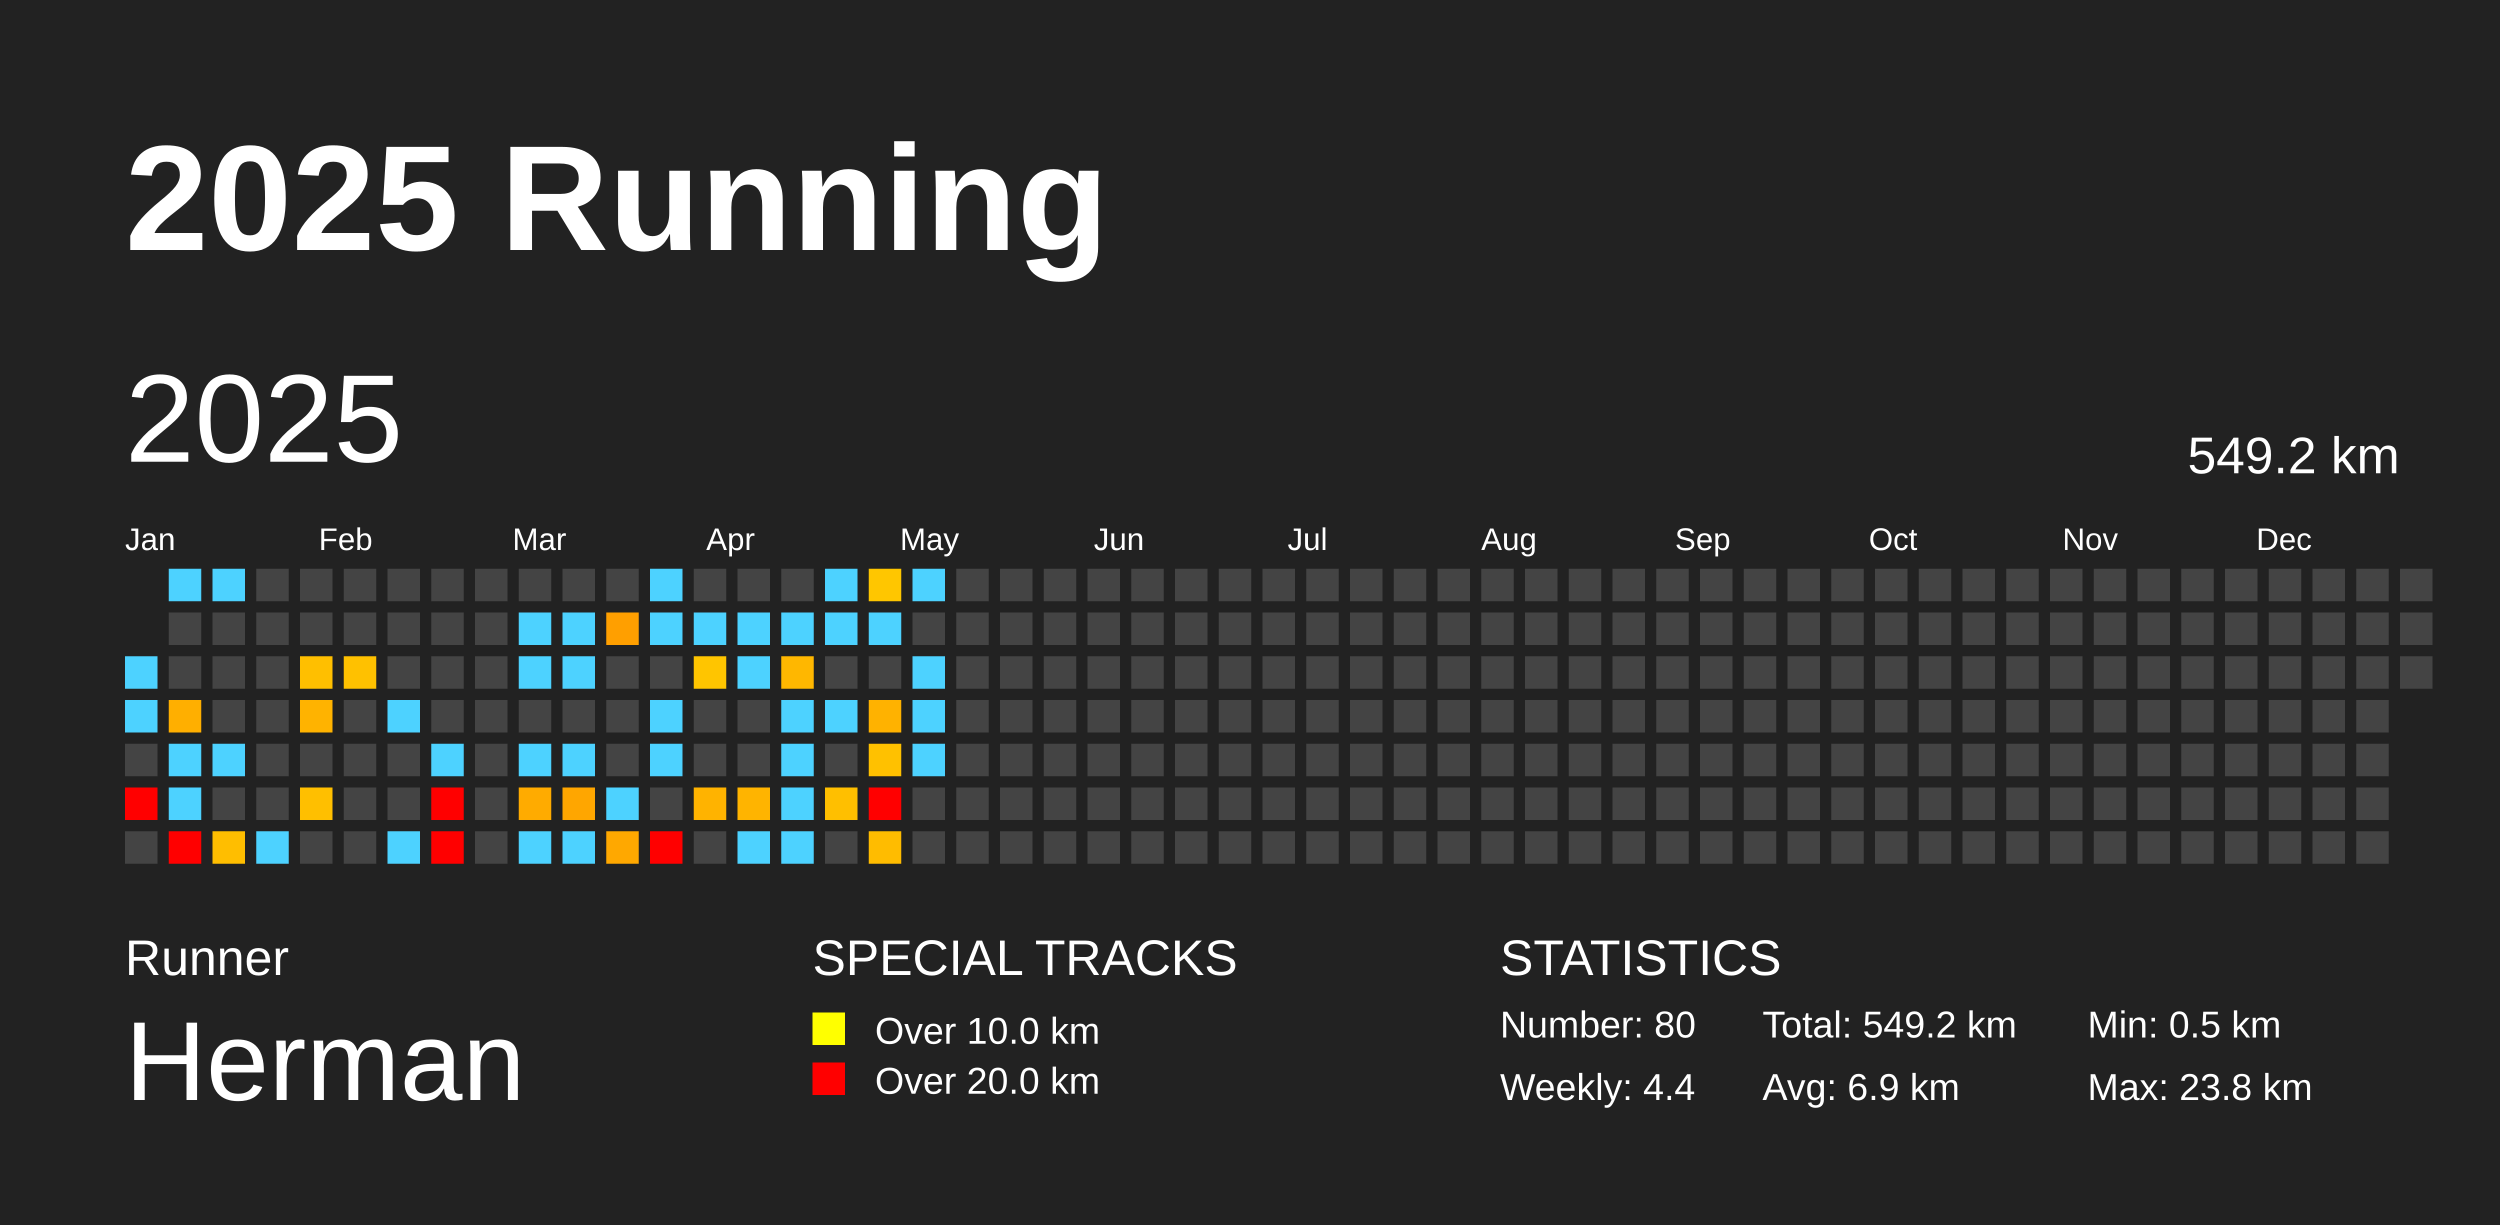
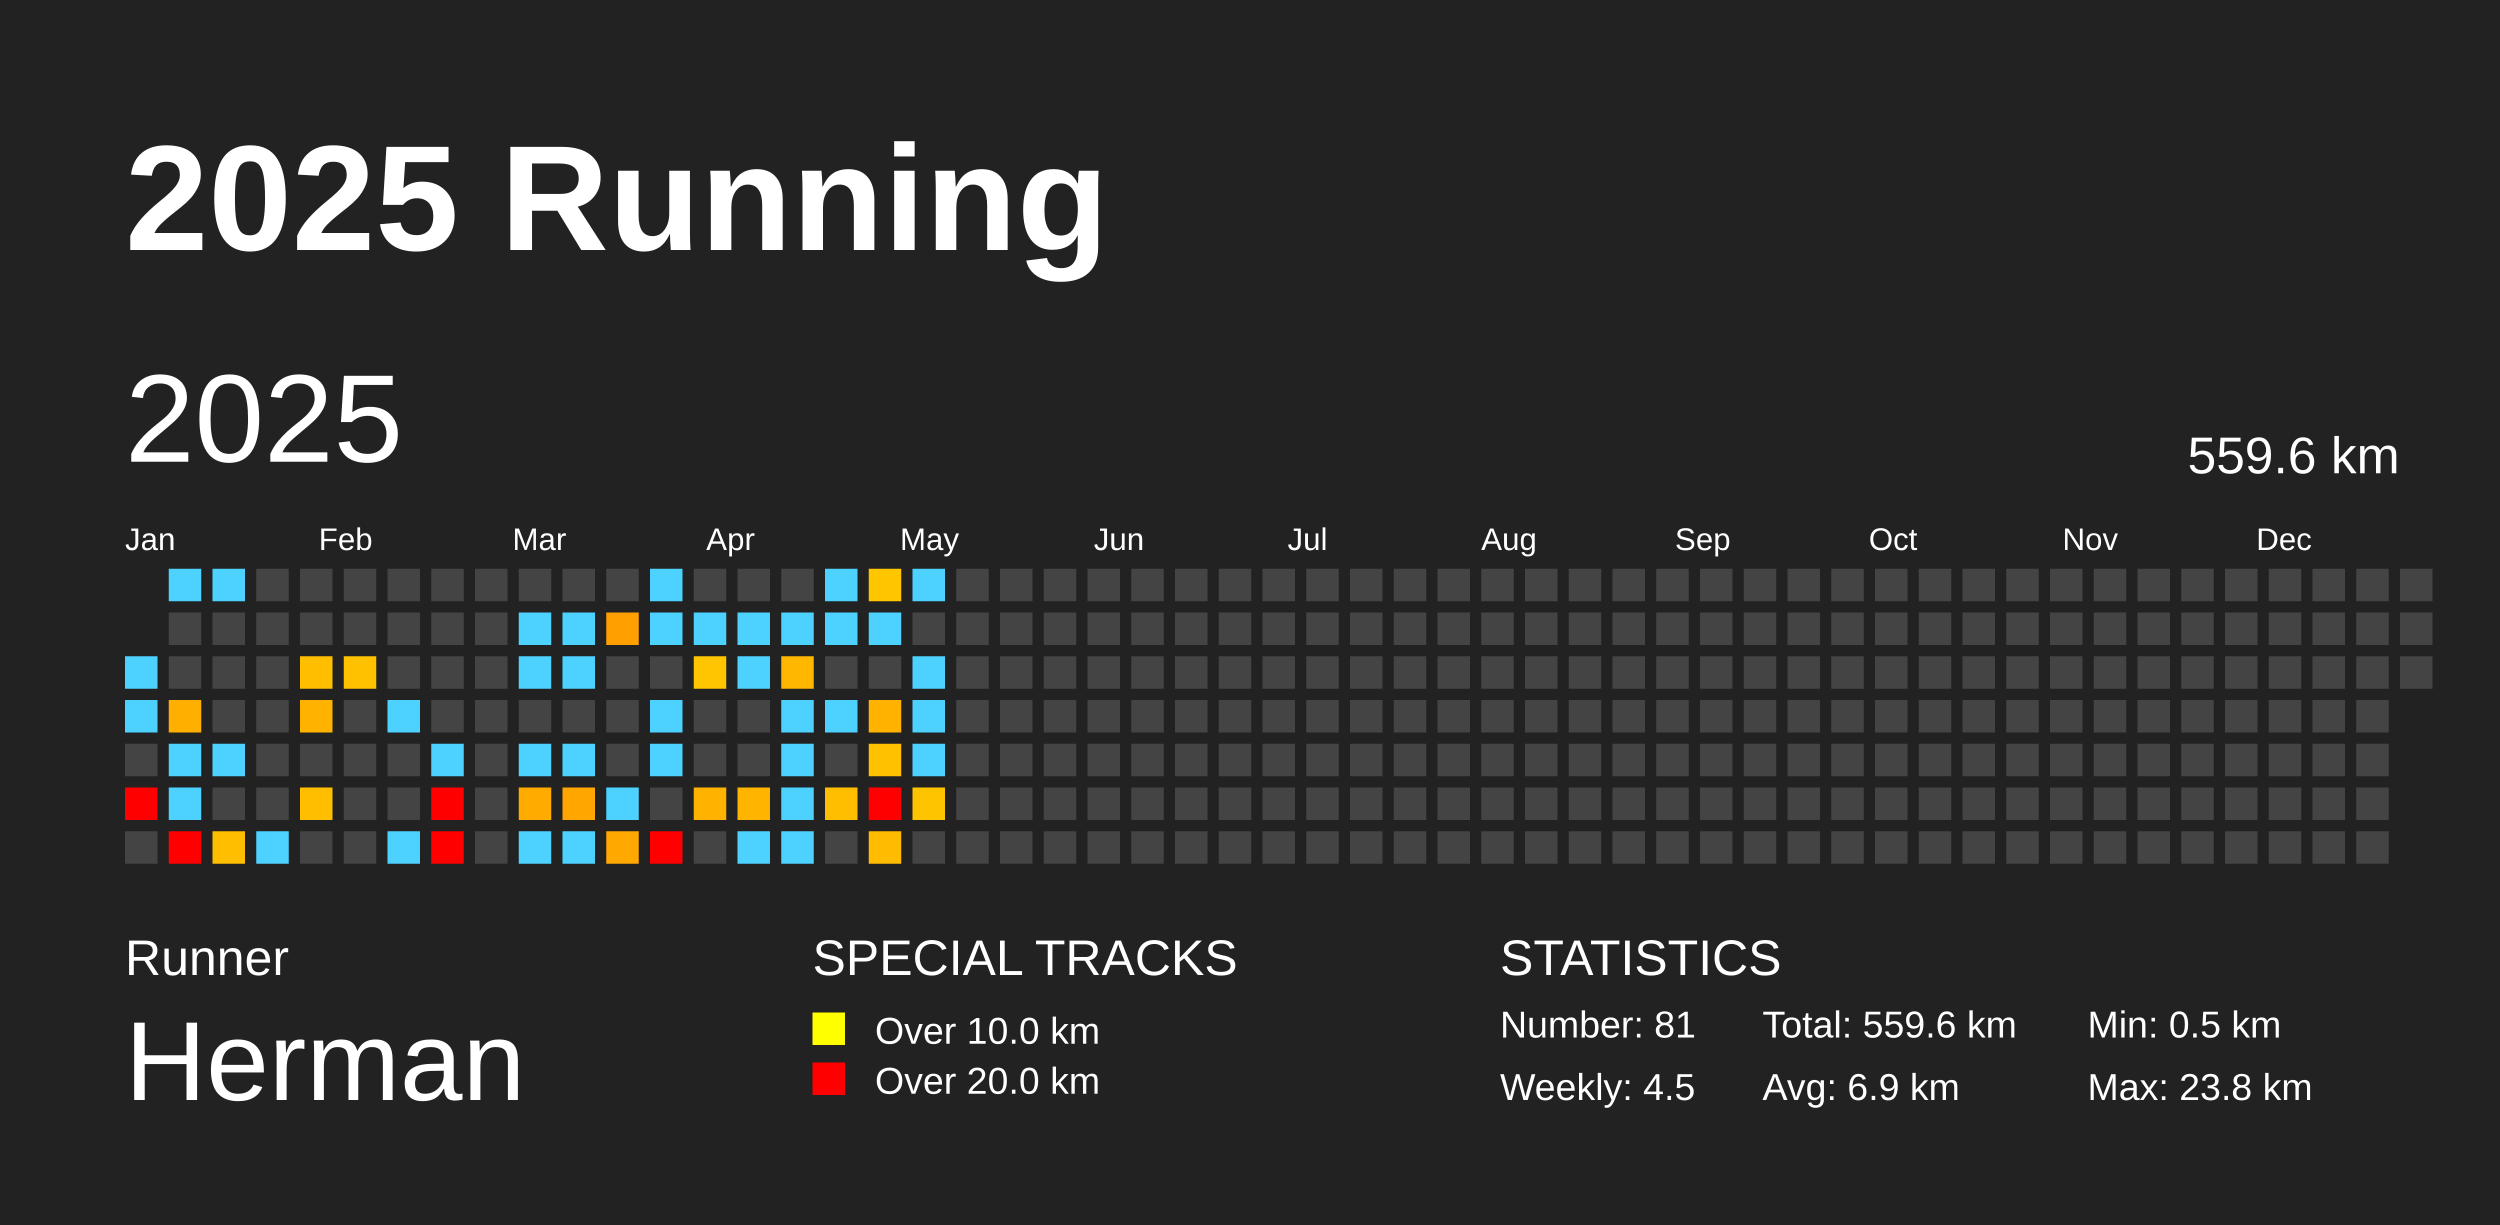
<svg xmlns="http://www.w3.org/2000/svg" baseProfile="full" height="98mm" version="1.1" viewBox="0,0,200,98" width="200mm">
  <defs />
  <rect fill="#222222" height="98" width="200" x="0" y="0" />
  <text fill="#FFFFFF" style="font-size:12px; font-family:Arial; font-weight:bold;" x="10" y="20">2025 Running</text>
  <text fill="#FFFFFF" style="font-size:4px; font-family:Arial" x="10" y="78">Runner</text>
  <text fill="#FFFFFF" style="font-size:9px; font-family:Arial" x="10" y="88">Herman</text>
  <text fill="#FFFFFF" style="font-size:4px; font-family:Arial" x="65" y="78">SPECIAL TRACKS</text>
  <rect fill="yellow" height="2.6" width="2.6" x="65" y="81" />
  <text fill="#FFFFFF" style="font-size:3px; font-family:Arial" x="70" y="83.5">Over 10.0 km</text>
  <rect fill="red" height="2.6" width="2.6" x="65" y="85" />
  <text fill="#FFFFFF" style="font-size:3px; font-family:Arial" x="70" y="87.5">Over 20.0 km</text>
  <text fill="#FFFFFF" style="font-size:4px; font-family:Arial" x="120" y="78">STATISTICS</text>
-   <text fill="#FFFFFF" style="font-size:3px; font-family:Arial" x="120" y="83">Number: 80</text>
-   <text fill="#FFFFFF" style="font-size:3px; font-family:Arial" x="120" y="88">Weekly: 4.4</text>
-   <text fill="#FFFFFF" style="font-size:3px; font-family:Arial" x="141" y="83">Total: 549.2 km</text>
+   <text fill="#FFFFFF" style="font-size:3px; font-family:Arial" x="120" y="83">Number: 81</text>
+   <text fill="#FFFFFF" style="font-size:3px; font-family:Arial" x="120" y="88">Weekly: 4.5</text>
+   <text fill="#FFFFFF" style="font-size:3px; font-family:Arial" x="141" y="83">Total: 559.6 km</text>
  <text fill="#FFFFFF" style="font-size:3px; font-family:Arial" x="141" y="88">Avg: 6.9 km</text>
  <text fill="#FFFFFF" style="font-size:3px; font-family:Arial" x="167" y="83">Min: 0.5 km</text>
  <text fill="#FFFFFF" style="font-size:3px; font-family:Arial" x="167" y="88">Max: 23.8 km</text>
  <text dominant-baseline="hanging" fill="#FFFFFF" style="font-size:10.0px; font-family:Arial;" x="10" y="30">2025</text>
-   <text dominant-baseline="hanging" fill="#FFFFFF" style="font-size:4.125px; font-family:Arial;" x="175" y="35">549.2 km</text>
+   <text dominant-baseline="hanging" fill="#FFFFFF" style="font-size:4.125px; font-family:Arial;" x="175" y="35">559.6 km</text>
  <text fill="#FFFFFF" style="font-size:2.5px; font-family:Arial" x="10.0" y="44">Jan</text>
  <text fill="#FFFFFF" style="font-size:2.5px; font-family:Arial" x="25.5" y="44">Feb</text>
  <text fill="#FFFFFF" style="font-size:2.5px; font-family:Arial" x="41.0" y="44">Mar</text>
  <text fill="#FFFFFF" style="font-size:2.5px; font-family:Arial" x="56.5" y="44">Apr</text>
  <text fill="#FFFFFF" style="font-size:2.5px; font-family:Arial" x="72.0" y="44">May</text>
  <text fill="#FFFFFF" style="font-size:2.5px; font-family:Arial" x="87.5" y="44">Jun</text>
  <text fill="#FFFFFF" style="font-size:2.5px; font-family:Arial" x="103.0" y="44">Jul</text>
  <text fill="#FFFFFF" style="font-size:2.5px; font-family:Arial" x="118.5" y="44">Aug</text>
  <text fill="#FFFFFF" style="font-size:2.5px; font-family:Arial" x="134.0" y="44">Sep</text>
  <text fill="#FFFFFF" style="font-size:2.5px; font-family:Arial" x="149.5" y="44">Oct</text>
  <text fill="#FFFFFF" style="font-size:2.5px; font-family:Arial" x="165.0" y="44">Nov</text>
  <text fill="#FFFFFF" style="font-size:2.5px; font-family:Arial" x="180.5" y="44">Dec</text>
  <rect fill="#4dd2ff" height="2.6" width="2.6" x="10.0" y="52.5" />
  <rect fill="#4dd2ff" height="2.6" width="2.6" x="10.0" y="56.0" />
  <rect fill="#444444" height="2.6" width="2.6" x="10.0" y="59.5" />
  <rect fill="red" height="2.6" width="2.6" x="10.0" y="63.0" />
  <rect fill="#444444" height="2.6" width="2.6" x="10.0" y="66.5" />
  <rect fill="#4dd2ff" height="2.6" width="2.6" x="13.5" y="45.5" />
  <rect fill="#444444" height="2.6" width="2.6" x="13.5" y="49.0" />
  <rect fill="#444444" height="2.6" width="2.6" x="13.5" y="52.5" />
  <rect fill="#ffaf00" height="2.6" width="2.6" x="13.5" y="56.0" />
  <rect fill="#4dd2ff" height="2.6" width="2.6" x="13.5" y="59.5" />
  <rect fill="#4dd2ff" height="2.6" width="2.6" x="13.5" y="63.0" />
  <rect fill="red" height="2.6" width="2.6" x="13.5" y="66.5" />
  <rect fill="#4dd2ff" height="2.6" width="2.6" x="17.0" y="45.5" />
  <rect fill="#444444" height="2.6" width="2.6" x="17.0" y="49.0" />
  <rect fill="#444444" height="2.6" width="2.6" x="17.0" y="52.5" />
  <rect fill="#444444" height="2.6" width="2.6" x="17.0" y="56.0" />
  <rect fill="#4dd2ff" height="2.6" width="2.6" x="17.0" y="59.5" />
  <rect fill="#444444" height="2.6" width="2.6" x="17.0" y="63.0" />
  <rect fill="#ffbe00" height="2.6" width="2.6" x="17.0" y="66.5" />
  <rect fill="#444444" height="2.6" width="2.6" x="20.5" y="45.5" />
  <rect fill="#444444" height="2.6" width="2.6" x="20.5" y="49.0" />
  <rect fill="#444444" height="2.6" width="2.6" x="20.5" y="52.5" />
  <rect fill="#444444" height="2.6" width="2.6" x="20.5" y="56.0" />
  <rect fill="#444444" height="2.6" width="2.6" x="20.5" y="59.5" />
  <rect fill="#444444" height="2.6" width="2.6" x="20.5" y="63.0" />
  <rect fill="#4dd2ff" height="2.6" width="2.6" x="20.5" y="66.5" />
  <rect fill="#444444" height="2.6" width="2.6" x="24.0" y="45.5" />
  <rect fill="#444444" height="2.6" width="2.6" x="24.0" y="49.0" />
  <rect fill="#ffbf00" height="2.6" width="2.6" x="24.0" y="52.5" />
  <rect fill="#ffb300" height="2.6" width="2.6" x="24.0" y="56.0" />
  <rect fill="#444444" height="2.6" width="2.6" x="24.0" y="59.5" />
  <rect fill="#ffbf00" height="2.6" width="2.6" x="24.0" y="63.0" />
  <rect fill="#444444" height="2.6" width="2.6" x="24.0" y="66.5" />
  <rect fill="#444444" height="2.6" width="2.6" x="27.5" y="45.5" />
  <rect fill="#444444" height="2.6" width="2.6" x="27.5" y="49.0" />
  <rect fill="#ffc100" height="2.6" width="2.6" x="27.5" y="52.5" />
  <rect fill="#444444" height="2.6" width="2.6" x="27.5" y="56.0" />
  <rect fill="#444444" height="2.6" width="2.6" x="27.5" y="59.5" />
  <rect fill="#444444" height="2.6" width="2.6" x="27.5" y="63.0" />
  <rect fill="#444444" height="2.6" width="2.6" x="27.5" y="66.5" />
  <rect fill="#444444" height="2.6" width="2.6" x="31.0" y="45.5" />
  <rect fill="#444444" height="2.6" width="2.6" x="31.0" y="49.0" />
  <rect fill="#444444" height="2.6" width="2.6" x="31.0" y="52.5" />
  <rect fill="#4dd2ff" height="2.6" width="2.6" x="31.0" y="56.0" />
  <rect fill="#444444" height="2.6" width="2.6" x="31.0" y="59.5" />
  <rect fill="#444444" height="2.6" width="2.6" x="31.0" y="63.0" />
  <rect fill="#4dd2ff" height="2.6" width="2.6" x="31.0" y="66.5" />
  <rect fill="#444444" height="2.6" width="2.6" x="34.5" y="45.5" />
  <rect fill="#444444" height="2.6" width="2.6" x="34.5" y="49.0" />
  <rect fill="#444444" height="2.6" width="2.6" x="34.5" y="52.5" />
  <rect fill="#444444" height="2.6" width="2.6" x="34.5" y="56.0" />
  <rect fill="#4dd2ff" height="2.6" width="2.6" x="34.5" y="59.5" />
  <rect fill="red" height="2.6" width="2.6" x="34.5" y="63.0" />
  <rect fill="red" height="2.6" width="2.6" x="34.5" y="66.5" />
  <rect fill="#444444" height="2.6" width="2.6" x="38.0" y="45.5" />
  <rect fill="#444444" height="2.6" width="2.6" x="38.0" y="49.0" />
  <rect fill="#444444" height="2.6" width="2.6" x="38.0" y="52.5" />
  <rect fill="#444444" height="2.6" width="2.6" x="38.0" y="56.0" />
  <rect fill="#444444" height="2.6" width="2.6" x="38.0" y="59.5" />
  <rect fill="#444444" height="2.6" width="2.6" x="38.0" y="63.0" />
  <rect fill="#444444" height="2.6" width="2.6" x="38.0" y="66.5" />
  <rect fill="#444444" height="2.6" width="2.6" x="41.5" y="45.5" />
  <rect fill="#4dd2ff" height="2.6" width="2.6" x="41.5" y="49.0" />
  <rect fill="#4dd2ff" height="2.6" width="2.6" x="41.5" y="52.5" />
  <rect fill="#444444" height="2.6" width="2.6" x="41.5" y="56.0" />
  <rect fill="#4dd2ff" height="2.6" width="2.6" x="41.5" y="59.5" />
  <rect fill="#ffab00" height="2.6" width="2.6" x="41.5" y="63.0" />
  <rect fill="#4dd2ff" height="2.6" width="2.6" x="41.5" y="66.5" />
  <rect fill="#444444" height="2.6" width="2.6" x="45.0" y="45.5" />
  <rect fill="#4dd2ff" height="2.6" width="2.6" x="45.0" y="49.0" />
  <rect fill="#4dd2ff" height="2.6" width="2.6" x="45.0" y="52.5" />
  <rect fill="#444444" height="2.6" width="2.6" x="45.0" y="56.0" />
  <rect fill="#4dd2ff" height="2.6" width="2.6" x="45.0" y="59.5" />
  <rect fill="#ffa600" height="2.6" width="2.6" x="45.0" y="63.0" />
  <rect fill="#4dd2ff" height="2.6" width="2.6" x="45.0" y="66.5" />
  <rect fill="#444444" height="2.6" width="2.6" x="48.5" y="45.5" />
  <rect fill="#ff9f00" height="2.6" width="2.6" x="48.5" y="49.0" />
  <rect fill="#444444" height="2.6" width="2.6" x="48.5" y="52.5" />
  <rect fill="#444444" height="2.6" width="2.6" x="48.5" y="56.0" />
  <rect fill="#444444" height="2.6" width="2.6" x="48.5" y="59.5" />
  <rect fill="#4dd2ff" height="2.6" width="2.6" x="48.5" y="63.0" />
  <rect fill="#ffa800" height="2.6" width="2.6" x="48.5" y="66.5" />
  <rect fill="#4dd2ff" height="2.6" width="2.6" x="52.0" y="45.5" />
  <rect fill="#4dd2ff" height="2.6" width="2.6" x="52.0" y="49.0" />
  <rect fill="#444444" height="2.6" width="2.6" x="52.0" y="52.5" />
  <rect fill="#4dd2ff" height="2.6" width="2.6" x="52.0" y="56.0" />
  <rect fill="#4dd2ff" height="2.6" width="2.6" x="52.0" y="59.5" />
  <rect fill="#444444" height="2.6" width="2.6" x="52.0" y="63.0" />
  <rect fill="red" height="2.6" width="2.6" x="52.0" y="66.5" />
  <rect fill="#444444" height="2.6" width="2.6" x="55.5" y="45.5" />
  <rect fill="#4dd2ff" height="2.6" width="2.6" x="55.5" y="49.0" />
  <rect fill="#ffc500" height="2.6" width="2.6" x="55.5" y="52.5" />
  <rect fill="#444444" height="2.6" width="2.6" x="55.5" y="56.0" />
  <rect fill="#444444" height="2.6" width="2.6" x="55.5" y="59.5" />
  <rect fill="#ffb300" height="2.6" width="2.6" x="55.5" y="63.0" />
  <rect fill="#444444" height="2.6" width="2.6" x="55.5" y="66.5" />
  <rect fill="#444444" height="2.6" width="2.6" x="59.0" y="45.5" />
  <rect fill="#4dd2ff" height="2.6" width="2.6" x="59.0" y="49.0" />
  <rect fill="#4dd2ff" height="2.6" width="2.6" x="59.0" y="52.5" />
  <rect fill="#444444" height="2.6" width="2.6" x="59.0" y="56.0" />
  <rect fill="#444444" height="2.6" width="2.6" x="59.0" y="59.5" />
  <rect fill="#ffb400" height="2.6" width="2.6" x="59.0" y="63.0" />
  <rect fill="#4dd2ff" height="2.6" width="2.6" x="59.0" y="66.5" />
  <rect fill="#444444" height="2.6" width="2.6" x="62.5" y="45.5" />
  <rect fill="#4dd2ff" height="2.6" width="2.6" x="62.5" y="49.0" />
  <rect fill="#ffb700" height="2.6" width="2.6" x="62.5" y="52.5" />
  <rect fill="#4dd2ff" height="2.6" width="2.6" x="62.5" y="56.0" />
  <rect fill="#4dd2ff" height="2.6" width="2.6" x="62.5" y="59.5" />
  <rect fill="#4dd2ff" height="2.6" width="2.6" x="62.5" y="63.0" />
  <rect fill="#4dd2ff" height="2.6" width="2.6" x="62.5" y="66.5" />
  <rect fill="#4dd2ff" height="2.6" width="2.6" x="66.0" y="45.5" />
  <rect fill="#4dd2ff" height="2.6" width="2.6" x="66.0" y="49.0" />
  <rect fill="#444444" height="2.6" width="2.6" x="66.0" y="52.5" />
  <rect fill="#4dd2ff" height="2.6" width="2.6" x="66.0" y="56.0" />
  <rect fill="#444444" height="2.6" width="2.6" x="66.0" y="59.5" />
  <rect fill="#ffbf00" height="2.6" width="2.6" x="66.0" y="63.0" />
  <rect fill="#444444" height="2.6" width="2.6" x="66.0" y="66.5" />
  <rect fill="#ffc600" height="2.6" width="2.6" x="69.5" y="45.5" />
  <rect fill="#4dd2ff" height="2.6" width="2.6" x="69.5" y="49.0" />
  <rect fill="#444444" height="2.6" width="2.6" x="69.5" y="52.5" />
  <rect fill="#ffb200" height="2.6" width="2.6" x="69.5" y="56.0" />
  <rect fill="#ffc100" height="2.6" width="2.6" x="69.5" y="59.5" />
  <rect fill="red" height="2.6" width="2.6" x="69.5" y="63.0" />
  <rect fill="#ffbc00" height="2.6" width="2.6" x="69.5" y="66.5" />
  <rect fill="#4dd2ff" height="2.6" width="2.6" x="73.0" y="45.5" />
  <rect fill="#444444" height="2.6" width="2.6" x="73.0" y="49.0" />
  <rect fill="#4dd2ff" height="2.6" width="2.6" x="73.0" y="52.5" />
  <rect fill="#4dd2ff" height="2.6" width="2.6" x="73.0" y="56.0" />
  <rect fill="#4dd2ff" height="2.6" width="2.6" x="73.0" y="59.5" />
-   <rect fill="#444444" height="2.6" width="2.6" x="73.0" y="63.0" />
+   <rect fill="#ffc400" height="2.6" width="2.6" x="73.0" y="63.0" />
  <rect fill="#444444" height="2.6" width="2.6" x="73.0" y="66.5" />
  <rect fill="#444444" height="2.6" width="2.6" x="76.5" y="45.5" />
  <rect fill="#444444" height="2.6" width="2.6" x="76.5" y="49.0" />
  <rect fill="#444444" height="2.6" width="2.6" x="76.5" y="52.5" />
  <rect fill="#444444" height="2.6" width="2.6" x="76.5" y="56.0" />
  <rect fill="#444444" height="2.6" width="2.6" x="76.5" y="59.5" />
  <rect fill="#444444" height="2.6" width="2.6" x="76.5" y="63.0" />
  <rect fill="#444444" height="2.6" width="2.6" x="76.5" y="66.5" />
  <rect fill="#444444" height="2.6" width="2.6" x="80.0" y="45.5" />
  <rect fill="#444444" height="2.6" width="2.6" x="80.0" y="49.0" />
  <rect fill="#444444" height="2.6" width="2.6" x="80.0" y="52.5" />
  <rect fill="#444444" height="2.6" width="2.6" x="80.0" y="56.0" />
  <rect fill="#444444" height="2.6" width="2.6" x="80.0" y="59.5" />
  <rect fill="#444444" height="2.6" width="2.6" x="80.0" y="63.0" />
  <rect fill="#444444" height="2.6" width="2.6" x="80.0" y="66.5" />
  <rect fill="#444444" height="2.6" width="2.6" x="83.5" y="45.5" />
  <rect fill="#444444" height="2.6" width="2.6" x="83.5" y="49.0" />
  <rect fill="#444444" height="2.6" width="2.6" x="83.5" y="52.5" />
  <rect fill="#444444" height="2.6" width="2.6" x="83.5" y="56.0" />
  <rect fill="#444444" height="2.6" width="2.6" x="83.5" y="59.5" />
  <rect fill="#444444" height="2.6" width="2.6" x="83.5" y="63.0" />
  <rect fill="#444444" height="2.6" width="2.6" x="83.5" y="66.5" />
  <rect fill="#444444" height="2.6" width="2.6" x="87.0" y="45.5" />
  <rect fill="#444444" height="2.6" width="2.6" x="87.0" y="49.0" />
  <rect fill="#444444" height="2.6" width="2.6" x="87.0" y="52.5" />
  <rect fill="#444444" height="2.6" width="2.6" x="87.0" y="56.0" />
  <rect fill="#444444" height="2.6" width="2.6" x="87.0" y="59.5" />
  <rect fill="#444444" height="2.6" width="2.6" x="87.0" y="63.0" />
  <rect fill="#444444" height="2.6" width="2.6" x="87.0" y="66.5" />
  <rect fill="#444444" height="2.6" width="2.6" x="90.5" y="45.5" />
  <rect fill="#444444" height="2.6" width="2.6" x="90.5" y="49.0" />
  <rect fill="#444444" height="2.6" width="2.6" x="90.5" y="52.5" />
  <rect fill="#444444" height="2.6" width="2.6" x="90.5" y="56.0" />
  <rect fill="#444444" height="2.6" width="2.6" x="90.5" y="59.5" />
  <rect fill="#444444" height="2.6" width="2.6" x="90.5" y="63.0" />
  <rect fill="#444444" height="2.6" width="2.6" x="90.5" y="66.5" />
  <rect fill="#444444" height="2.6" width="2.6" x="94.0" y="45.5" />
  <rect fill="#444444" height="2.6" width="2.6" x="94.0" y="49.0" />
  <rect fill="#444444" height="2.6" width="2.6" x="94.0" y="52.5" />
  <rect fill="#444444" height="2.6" width="2.6" x="94.0" y="56.0" />
  <rect fill="#444444" height="2.6" width="2.6" x="94.0" y="59.5" />
  <rect fill="#444444" height="2.6" width="2.6" x="94.0" y="63.0" />
  <rect fill="#444444" height="2.6" width="2.6" x="94.0" y="66.5" />
  <rect fill="#444444" height="2.6" width="2.6" x="97.5" y="45.5" />
  <rect fill="#444444" height="2.6" width="2.6" x="97.5" y="49.0" />
  <rect fill="#444444" height="2.6" width="2.6" x="97.5" y="52.5" />
  <rect fill="#444444" height="2.6" width="2.6" x="97.5" y="56.0" />
  <rect fill="#444444" height="2.6" width="2.6" x="97.5" y="59.5" />
  <rect fill="#444444" height="2.6" width="2.6" x="97.5" y="63.0" />
  <rect fill="#444444" height="2.6" width="2.6" x="97.5" y="66.5" />
  <rect fill="#444444" height="2.6" width="2.6" x="101.0" y="45.5" />
  <rect fill="#444444" height="2.6" width="2.6" x="101.0" y="49.0" />
  <rect fill="#444444" height="2.6" width="2.6" x="101.0" y="52.5" />
  <rect fill="#444444" height="2.6" width="2.6" x="101.0" y="56.0" />
  <rect fill="#444444" height="2.6" width="2.6" x="101.0" y="59.5" />
  <rect fill="#444444" height="2.6" width="2.6" x="101.0" y="63.0" />
  <rect fill="#444444" height="2.6" width="2.6" x="101.0" y="66.5" />
  <rect fill="#444444" height="2.6" width="2.6" x="104.5" y="45.5" />
  <rect fill="#444444" height="2.6" width="2.6" x="104.5" y="49.0" />
  <rect fill="#444444" height="2.6" width="2.6" x="104.5" y="52.5" />
  <rect fill="#444444" height="2.6" width="2.6" x="104.5" y="56.0" />
  <rect fill="#444444" height="2.6" width="2.6" x="104.5" y="59.5" />
  <rect fill="#444444" height="2.6" width="2.6" x="104.5" y="63.0" />
  <rect fill="#444444" height="2.6" width="2.6" x="104.5" y="66.5" />
  <rect fill="#444444" height="2.6" width="2.6" x="108.0" y="45.5" />
  <rect fill="#444444" height="2.6" width="2.6" x="108.0" y="49.0" />
  <rect fill="#444444" height="2.6" width="2.6" x="108.0" y="52.5" />
  <rect fill="#444444" height="2.6" width="2.6" x="108.0" y="56.0" />
  <rect fill="#444444" height="2.6" width="2.6" x="108.0" y="59.5" />
  <rect fill="#444444" height="2.6" width="2.6" x="108.0" y="63.0" />
  <rect fill="#444444" height="2.6" width="2.6" x="108.0" y="66.5" />
  <rect fill="#444444" height="2.6" width="2.6" x="111.5" y="45.5" />
  <rect fill="#444444" height="2.6" width="2.6" x="111.5" y="49.0" />
  <rect fill="#444444" height="2.6" width="2.6" x="111.5" y="52.5" />
  <rect fill="#444444" height="2.6" width="2.6" x="111.5" y="56.0" />
  <rect fill="#444444" height="2.6" width="2.6" x="111.5" y="59.5" />
  <rect fill="#444444" height="2.6" width="2.6" x="111.5" y="63.0" />
  <rect fill="#444444" height="2.6" width="2.6" x="111.5" y="66.5" />
  <rect fill="#444444" height="2.6" width="2.6" x="115.0" y="45.5" />
  <rect fill="#444444" height="2.6" width="2.6" x="115.0" y="49.0" />
  <rect fill="#444444" height="2.6" width="2.6" x="115.0" y="52.5" />
  <rect fill="#444444" height="2.6" width="2.6" x="115.0" y="56.0" />
  <rect fill="#444444" height="2.6" width="2.6" x="115.0" y="59.5" />
  <rect fill="#444444" height="2.6" width="2.6" x="115.0" y="63.0" />
  <rect fill="#444444" height="2.6" width="2.6" x="115.0" y="66.5" />
  <rect fill="#444444" height="2.6" width="2.6" x="118.5" y="45.5" />
  <rect fill="#444444" height="2.6" width="2.6" x="118.5" y="49.0" />
  <rect fill="#444444" height="2.6" width="2.6" x="118.5" y="52.5" />
  <rect fill="#444444" height="2.6" width="2.6" x="118.5" y="56.0" />
  <rect fill="#444444" height="2.6" width="2.6" x="118.5" y="59.5" />
  <rect fill="#444444" height="2.6" width="2.6" x="118.5" y="63.0" />
  <rect fill="#444444" height="2.6" width="2.6" x="118.5" y="66.5" />
  <rect fill="#444444" height="2.6" width="2.6" x="122.0" y="45.5" />
  <rect fill="#444444" height="2.6" width="2.6" x="122.0" y="49.0" />
  <rect fill="#444444" height="2.6" width="2.6" x="122.0" y="52.5" />
  <rect fill="#444444" height="2.6" width="2.6" x="122.0" y="56.0" />
  <rect fill="#444444" height="2.6" width="2.6" x="122.0" y="59.5" />
  <rect fill="#444444" height="2.6" width="2.6" x="122.0" y="63.0" />
  <rect fill="#444444" height="2.6" width="2.6" x="122.0" y="66.5" />
  <rect fill="#444444" height="2.6" width="2.6" x="125.5" y="45.5" />
  <rect fill="#444444" height="2.6" width="2.6" x="125.5" y="49.0" />
  <rect fill="#444444" height="2.6" width="2.6" x="125.5" y="52.5" />
  <rect fill="#444444" height="2.6" width="2.6" x="125.5" y="56.0" />
  <rect fill="#444444" height="2.6" width="2.6" x="125.5" y="59.5" />
  <rect fill="#444444" height="2.6" width="2.6" x="125.5" y="63.0" />
  <rect fill="#444444" height="2.6" width="2.6" x="125.5" y="66.5" />
  <rect fill="#444444" height="2.6" width="2.6" x="129.0" y="45.5" />
  <rect fill="#444444" height="2.6" width="2.6" x="129.0" y="49.0" />
  <rect fill="#444444" height="2.6" width="2.6" x="129.0" y="52.5" />
  <rect fill="#444444" height="2.6" width="2.6" x="129.0" y="56.0" />
  <rect fill="#444444" height="2.6" width="2.6" x="129.0" y="59.5" />
  <rect fill="#444444" height="2.6" width="2.6" x="129.0" y="63.0" />
  <rect fill="#444444" height="2.6" width="2.6" x="129.0" y="66.5" />
  <rect fill="#444444" height="2.6" width="2.6" x="132.5" y="45.5" />
  <rect fill="#444444" height="2.6" width="2.6" x="132.5" y="49.0" />
  <rect fill="#444444" height="2.6" width="2.6" x="132.5" y="52.5" />
  <rect fill="#444444" height="2.6" width="2.6" x="132.5" y="56.0" />
  <rect fill="#444444" height="2.6" width="2.6" x="132.5" y="59.5" />
  <rect fill="#444444" height="2.6" width="2.6" x="132.5" y="63.0" />
  <rect fill="#444444" height="2.6" width="2.6" x="132.5" y="66.5" />
  <rect fill="#444444" height="2.6" width="2.6" x="136.0" y="45.5" />
  <rect fill="#444444" height="2.6" width="2.6" x="136.0" y="49.0" />
  <rect fill="#444444" height="2.6" width="2.6" x="136.0" y="52.5" />
  <rect fill="#444444" height="2.6" width="2.6" x="136.0" y="56.0" />
  <rect fill="#444444" height="2.6" width="2.6" x="136.0" y="59.5" />
  <rect fill="#444444" height="2.6" width="2.6" x="136.0" y="63.0" />
  <rect fill="#444444" height="2.6" width="2.6" x="136.0" y="66.5" />
  <rect fill="#444444" height="2.6" width="2.6" x="139.5" y="45.5" />
  <rect fill="#444444" height="2.6" width="2.6" x="139.5" y="49.0" />
  <rect fill="#444444" height="2.6" width="2.6" x="139.5" y="52.5" />
  <rect fill="#444444" height="2.6" width="2.6" x="139.5" y="56.0" />
  <rect fill="#444444" height="2.6" width="2.6" x="139.5" y="59.5" />
  <rect fill="#444444" height="2.6" width="2.6" x="139.5" y="63.0" />
  <rect fill="#444444" height="2.6" width="2.6" x="139.5" y="66.5" />
  <rect fill="#444444" height="2.6" width="2.6" x="143.0" y="45.5" />
  <rect fill="#444444" height="2.6" width="2.6" x="143.0" y="49.0" />
  <rect fill="#444444" height="2.6" width="2.6" x="143.0" y="52.5" />
  <rect fill="#444444" height="2.6" width="2.6" x="143.0" y="56.0" />
  <rect fill="#444444" height="2.6" width="2.6" x="143.0" y="59.5" />
  <rect fill="#444444" height="2.6" width="2.6" x="143.0" y="63.0" />
  <rect fill="#444444" height="2.6" width="2.6" x="143.0" y="66.5" />
  <rect fill="#444444" height="2.6" width="2.6" x="146.5" y="45.5" />
  <rect fill="#444444" height="2.6" width="2.6" x="146.5" y="49.0" />
  <rect fill="#444444" height="2.6" width="2.6" x="146.5" y="52.5" />
  <rect fill="#444444" height="2.6" width="2.6" x="146.5" y="56.0" />
  <rect fill="#444444" height="2.6" width="2.6" x="146.5" y="59.5" />
  <rect fill="#444444" height="2.6" width="2.6" x="146.5" y="63.0" />
  <rect fill="#444444" height="2.6" width="2.6" x="146.5" y="66.5" />
  <rect fill="#444444" height="2.6" width="2.6" x="150.0" y="45.5" />
  <rect fill="#444444" height="2.6" width="2.6" x="150.0" y="49.0" />
  <rect fill="#444444" height="2.6" width="2.6" x="150.0" y="52.5" />
  <rect fill="#444444" height="2.6" width="2.6" x="150.0" y="56.0" />
  <rect fill="#444444" height="2.6" width="2.6" x="150.0" y="59.5" />
  <rect fill="#444444" height="2.6" width="2.6" x="150.0" y="63.0" />
  <rect fill="#444444" height="2.6" width="2.6" x="150.0" y="66.5" />
  <rect fill="#444444" height="2.6" width="2.6" x="153.5" y="45.5" />
  <rect fill="#444444" height="2.6" width="2.6" x="153.5" y="49.0" />
  <rect fill="#444444" height="2.6" width="2.6" x="153.5" y="52.5" />
  <rect fill="#444444" height="2.6" width="2.6" x="153.5" y="56.0" />
  <rect fill="#444444" height="2.6" width="2.6" x="153.5" y="59.5" />
  <rect fill="#444444" height="2.6" width="2.6" x="153.5" y="63.0" />
  <rect fill="#444444" height="2.6" width="2.6" x="153.5" y="66.5" />
  <rect fill="#444444" height="2.6" width="2.6" x="157.0" y="45.5" />
  <rect fill="#444444" height="2.6" width="2.6" x="157.0" y="49.0" />
  <rect fill="#444444" height="2.6" width="2.6" x="157.0" y="52.5" />
  <rect fill="#444444" height="2.6" width="2.6" x="157.0" y="56.0" />
  <rect fill="#444444" height="2.6" width="2.6" x="157.0" y="59.5" />
  <rect fill="#444444" height="2.6" width="2.6" x="157.0" y="63.0" />
  <rect fill="#444444" height="2.6" width="2.6" x="157.0" y="66.5" />
  <rect fill="#444444" height="2.6" width="2.6" x="160.5" y="45.5" />
  <rect fill="#444444" height="2.6" width="2.6" x="160.5" y="49.0" />
  <rect fill="#444444" height="2.6" width="2.6" x="160.5" y="52.5" />
  <rect fill="#444444" height="2.6" width="2.6" x="160.5" y="56.0" />
  <rect fill="#444444" height="2.6" width="2.6" x="160.5" y="59.5" />
  <rect fill="#444444" height="2.6" width="2.6" x="160.5" y="63.0" />
  <rect fill="#444444" height="2.6" width="2.6" x="160.5" y="66.5" />
  <rect fill="#444444" height="2.6" width="2.6" x="164.0" y="45.5" />
  <rect fill="#444444" height="2.6" width="2.6" x="164.0" y="49.0" />
  <rect fill="#444444" height="2.6" width="2.6" x="164.0" y="52.5" />
  <rect fill="#444444" height="2.6" width="2.6" x="164.0" y="56.0" />
  <rect fill="#444444" height="2.6" width="2.6" x="164.0" y="59.5" />
  <rect fill="#444444" height="2.6" width="2.6" x="164.0" y="63.0" />
  <rect fill="#444444" height="2.6" width="2.6" x="164.0" y="66.5" />
  <rect fill="#444444" height="2.6" width="2.6" x="167.5" y="45.5" />
  <rect fill="#444444" height="2.6" width="2.6" x="167.5" y="49.0" />
  <rect fill="#444444" height="2.6" width="2.6" x="167.5" y="52.5" />
  <rect fill="#444444" height="2.6" width="2.6" x="167.5" y="56.0" />
  <rect fill="#444444" height="2.6" width="2.6" x="167.5" y="59.5" />
  <rect fill="#444444" height="2.6" width="2.6" x="167.5" y="63.0" />
  <rect fill="#444444" height="2.6" width="2.6" x="167.5" y="66.5" />
  <rect fill="#444444" height="2.6" width="2.6" x="171.0" y="45.5" />
  <rect fill="#444444" height="2.6" width="2.6" x="171.0" y="49.0" />
  <rect fill="#444444" height="2.6" width="2.6" x="171.0" y="52.5" />
  <rect fill="#444444" height="2.6" width="2.6" x="171.0" y="56.0" />
  <rect fill="#444444" height="2.6" width="2.6" x="171.0" y="59.5" />
  <rect fill="#444444" height="2.6" width="2.6" x="171.0" y="63.0" />
  <rect fill="#444444" height="2.6" width="2.6" x="171.0" y="66.5" />
  <rect fill="#444444" height="2.6" width="2.6" x="174.5" y="45.5" />
  <rect fill="#444444" height="2.6" width="2.6" x="174.5" y="49.0" />
  <rect fill="#444444" height="2.6" width="2.6" x="174.5" y="52.5" />
  <rect fill="#444444" height="2.6" width="2.6" x="174.5" y="56.0" />
  <rect fill="#444444" height="2.6" width="2.6" x="174.5" y="59.5" />
  <rect fill="#444444" height="2.6" width="2.6" x="174.5" y="63.0" />
  <rect fill="#444444" height="2.6" width="2.6" x="174.5" y="66.5" />
  <rect fill="#444444" height="2.6" width="2.6" x="178.0" y="45.5" />
  <rect fill="#444444" height="2.6" width="2.6" x="178.0" y="49.0" />
  <rect fill="#444444" height="2.6" width="2.6" x="178.0" y="52.5" />
  <rect fill="#444444" height="2.6" width="2.6" x="178.0" y="56.0" />
  <rect fill="#444444" height="2.6" width="2.6" x="178.0" y="59.5" />
  <rect fill="#444444" height="2.6" width="2.6" x="178.0" y="63.0" />
  <rect fill="#444444" height="2.6" width="2.6" x="178.0" y="66.5" />
  <rect fill="#444444" height="2.6" width="2.6" x="181.5" y="45.5" />
  <rect fill="#444444" height="2.6" width="2.6" x="181.5" y="49.0" />
  <rect fill="#444444" height="2.6" width="2.6" x="181.5" y="52.5" />
  <rect fill="#444444" height="2.6" width="2.6" x="181.5" y="56.0" />
  <rect fill="#444444" height="2.6" width="2.6" x="181.5" y="59.5" />
  <rect fill="#444444" height="2.6" width="2.6" x="181.5" y="63.0" />
  <rect fill="#444444" height="2.6" width="2.6" x="181.5" y="66.5" />
  <rect fill="#444444" height="2.6" width="2.6" x="185.0" y="45.5" />
  <rect fill="#444444" height="2.6" width="2.6" x="185.0" y="49.0" />
  <rect fill="#444444" height="2.6" width="2.6" x="185.0" y="52.5" />
  <rect fill="#444444" height="2.6" width="2.6" x="185.0" y="56.0" />
  <rect fill="#444444" height="2.6" width="2.6" x="185.0" y="59.5" />
  <rect fill="#444444" height="2.6" width="2.6" x="185.0" y="63.0" />
  <rect fill="#444444" height="2.6" width="2.6" x="185.0" y="66.5" />
  <rect fill="#444444" height="2.6" width="2.6" x="188.5" y="45.5" />
  <rect fill="#444444" height="2.6" width="2.6" x="188.5" y="49.0" />
  <rect fill="#444444" height="2.6" width="2.6" x="188.5" y="52.5" />
  <rect fill="#444444" height="2.6" width="2.6" x="188.5" y="56.0" />
  <rect fill="#444444" height="2.6" width="2.6" x="188.5" y="59.5" />
  <rect fill="#444444" height="2.6" width="2.6" x="188.5" y="63.0" />
  <rect fill="#444444" height="2.6" width="2.6" x="188.5" y="66.5" />
  <rect fill="#444444" height="2.6" width="2.6" x="192.0" y="45.5" />
  <rect fill="#444444" height="2.6" width="2.6" x="192.0" y="49.0" />
  <rect fill="#444444" height="2.6" width="2.6" x="192.0" y="52.5" />
</svg>
